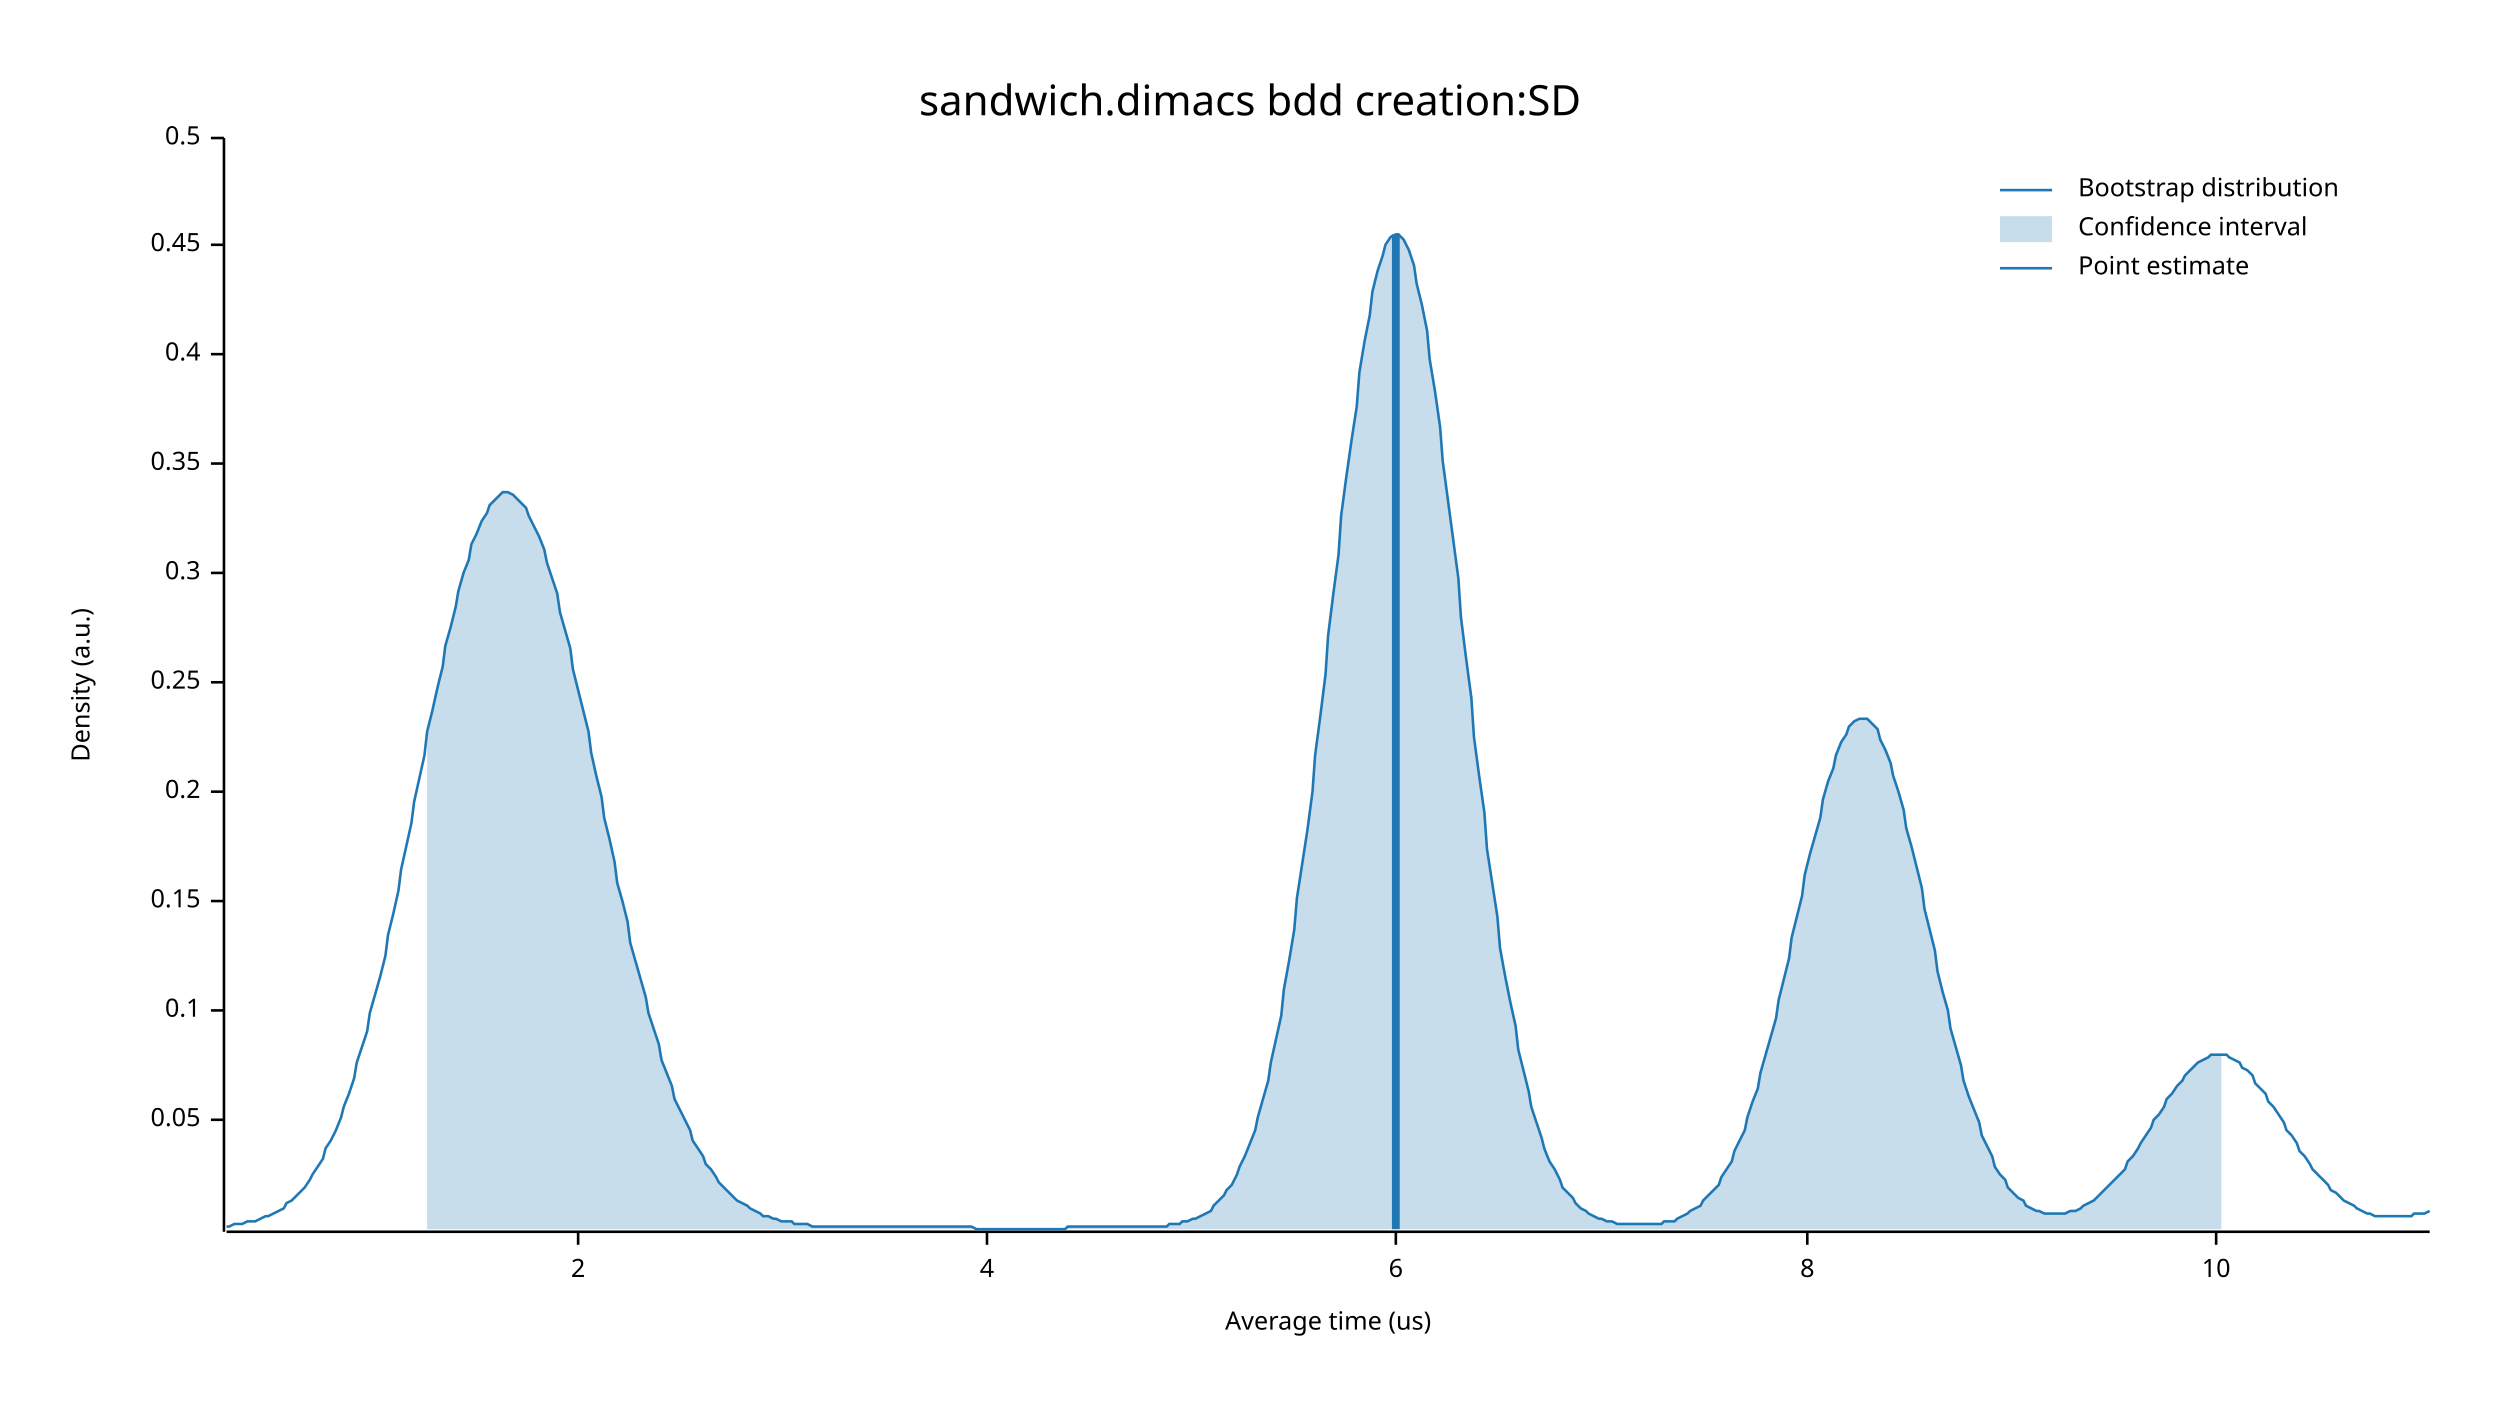
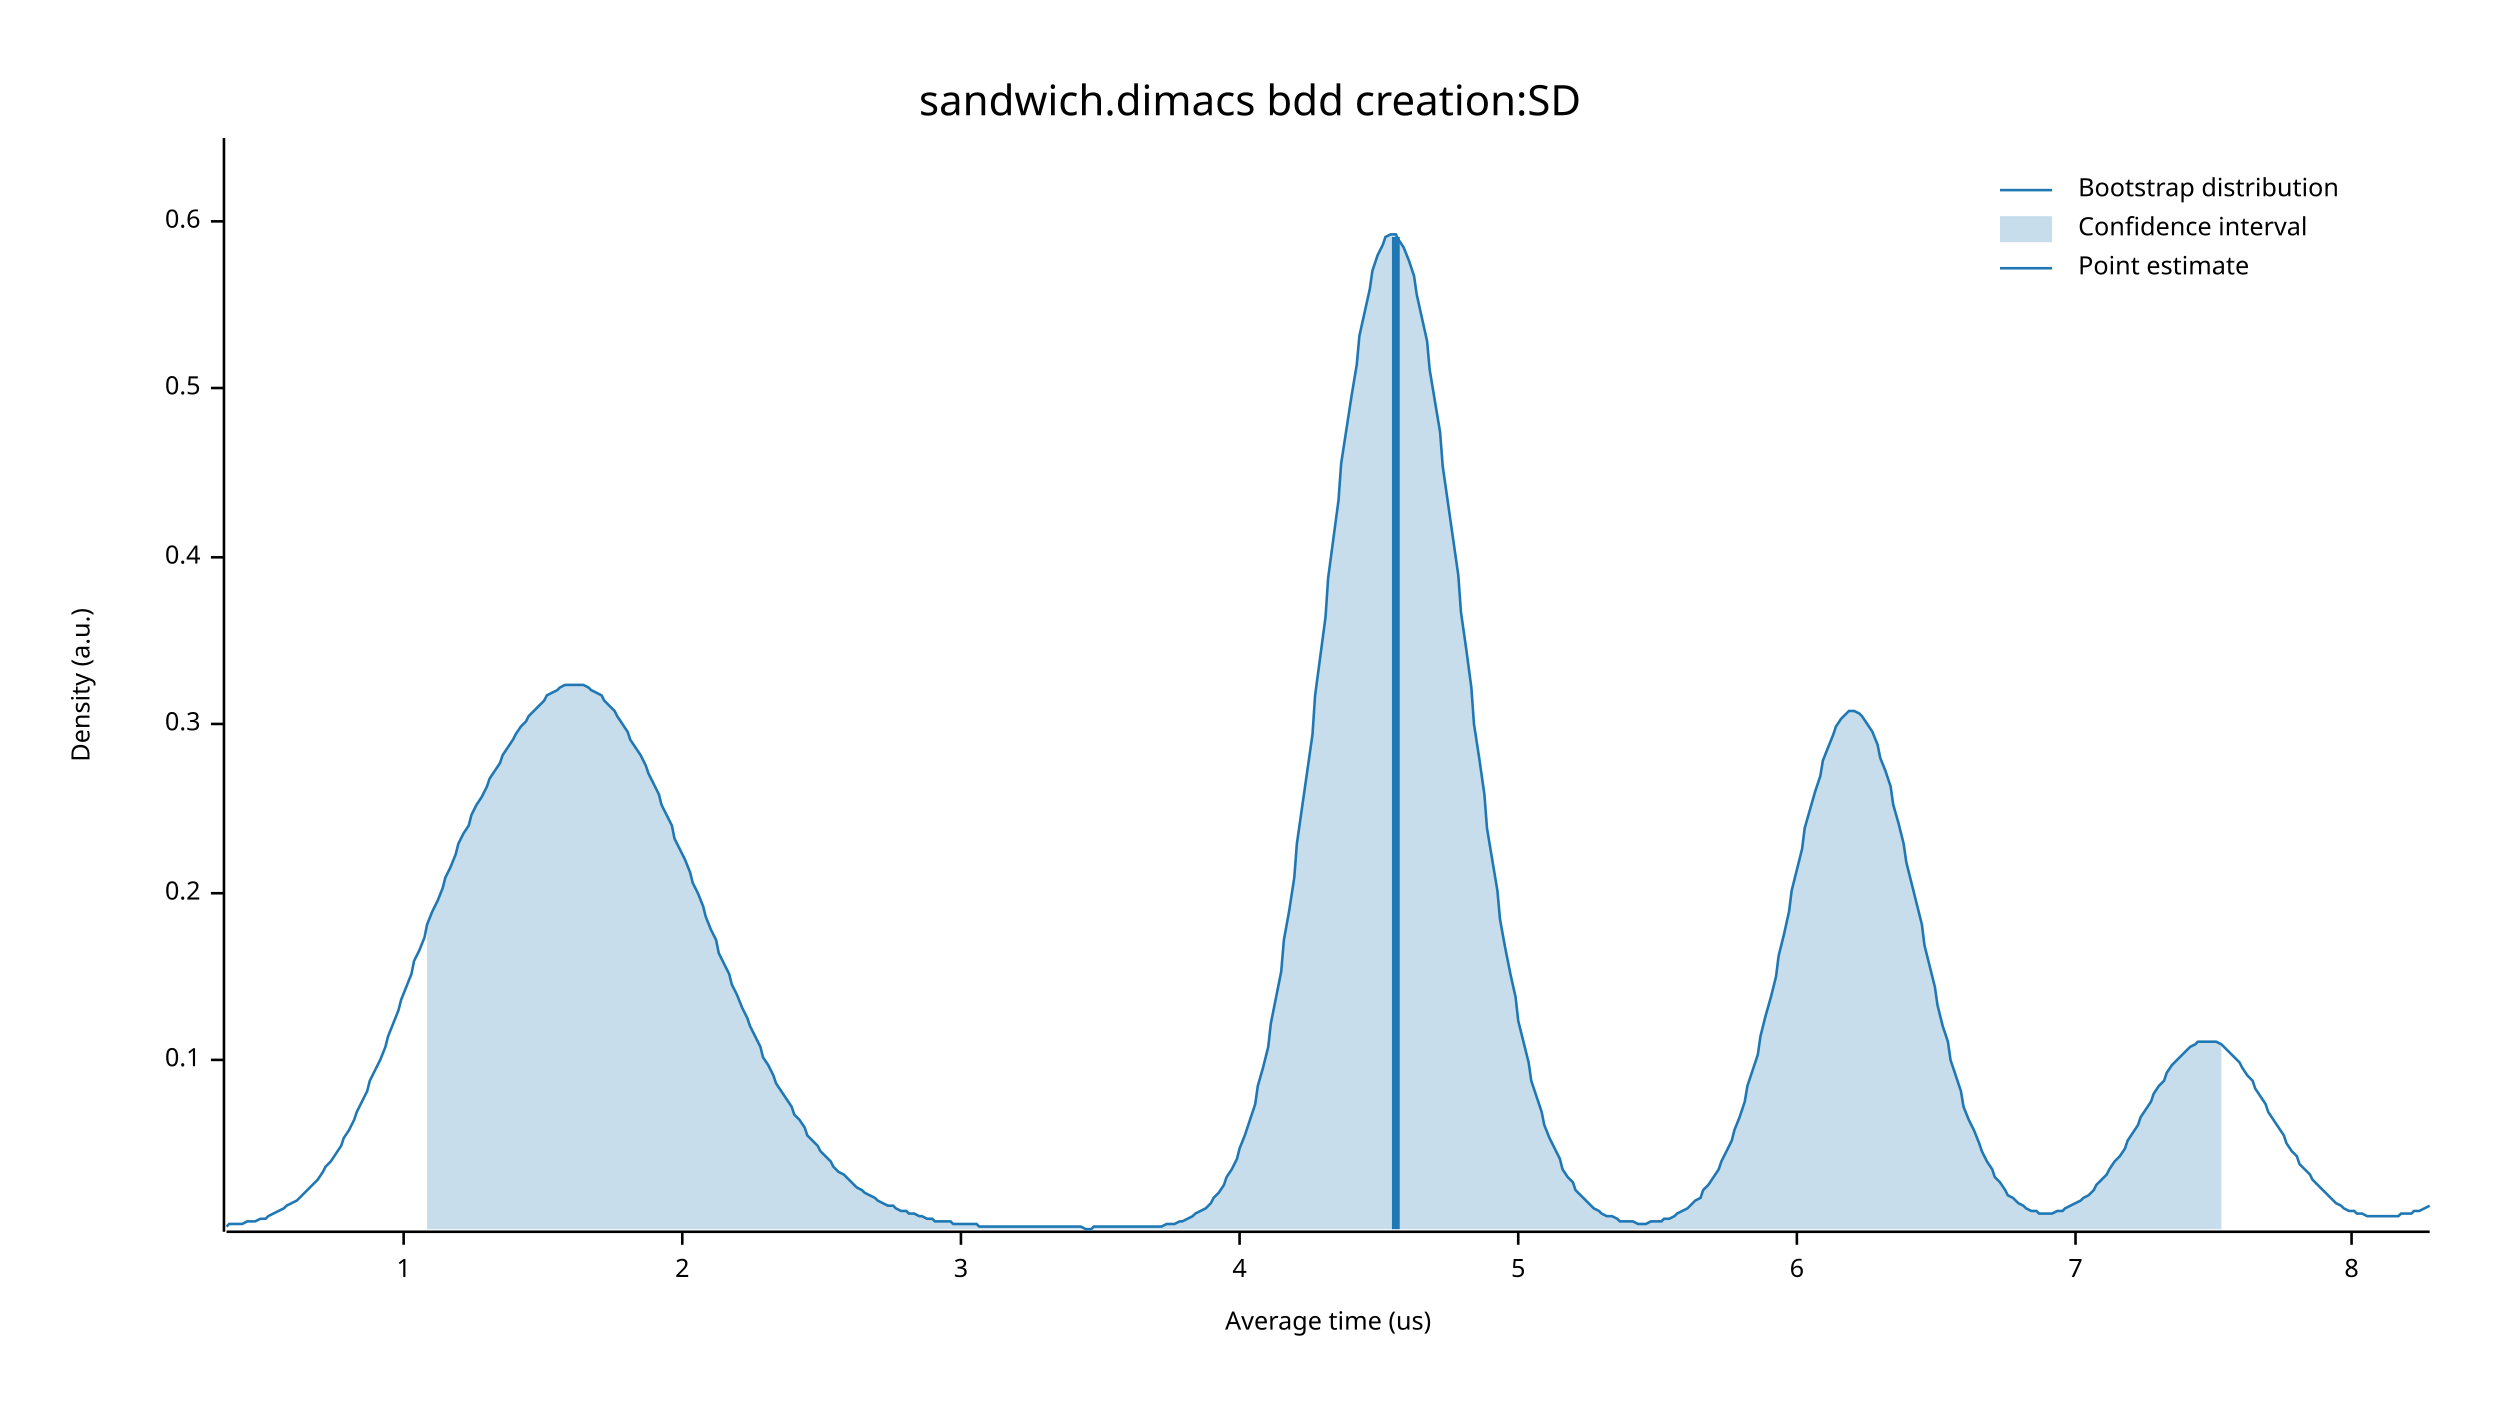
<svg xmlns="http://www.w3.org/2000/svg" width="960" height="540" viewBox="0 0 960 540">
  <text x="480" y="32" dy="0.76em" text-anchor="middle" font-family="sans-serif" font-size="16.129" opacity="1" fill="#000000">
sandwich.dimacs bdd creation:SD
</text>
  <text x="27" y="263" dy="0.76em" text-anchor="middle" font-family="sans-serif" font-size="9.677" opacity="1" fill="#000000" transform="rotate(270, 27, 263)">
Density (a.u.)
</text>
  <text x="510" y="513" dy="-0.5ex" text-anchor="middle" font-family="sans-serif" font-size="9.677" opacity="1" fill="#000000">
Average time (us)
</text>
  <polyline fill="none" opacity="1" stroke="#000000" stroke-width="1" points="86,53 86,473 " />
-   <text x="77" y="430" dy="0.5ex" text-anchor="end" font-family="sans-serif" font-size="9.677" opacity="1" fill="#000000">
- 0.05
- </text>
-   <polyline fill="none" opacity="1" stroke="#000000" stroke-width="1" points="81,430 86,430 " />
-   <text x="77" y="388" dy="0.5ex" text-anchor="end" font-family="sans-serif" font-size="9.677" opacity="1" fill="#000000">
+   <text x="77" y="407" dy="0.5ex" text-anchor="end" font-family="sans-serif" font-size="9.677" opacity="1" fill="#000000">
0.1
</text>
-   <polyline fill="none" opacity="1" stroke="#000000" stroke-width="1" points="81,388 86,388 " />
-   <text x="77" y="346" dy="0.5ex" text-anchor="end" font-family="sans-serif" font-size="9.677" opacity="1" fill="#000000">
- 0.15
- </text>
-   <polyline fill="none" opacity="1" stroke="#000000" stroke-width="1" points="81,346 86,346 " />
-   <text x="77" y="304" dy="0.5ex" text-anchor="end" font-family="sans-serif" font-size="9.677" opacity="1" fill="#000000">
+   <polyline fill="none" opacity="1" stroke="#000000" stroke-width="1" points="81,407 86,407 " />
+   <text x="77" y="343" dy="0.5ex" text-anchor="end" font-family="sans-serif" font-size="9.677" opacity="1" fill="#000000">
0.2
</text>
-   <polyline fill="none" opacity="1" stroke="#000000" stroke-width="1" points="81,304 86,304 " />
-   <text x="77" y="262" dy="0.5ex" text-anchor="end" font-family="sans-serif" font-size="9.677" opacity="1" fill="#000000">
- 0.25
- </text>
-   <polyline fill="none" opacity="1" stroke="#000000" stroke-width="1" points="81,262 86,262 " />
-   <text x="77" y="220" dy="0.5ex" text-anchor="end" font-family="sans-serif" font-size="9.677" opacity="1" fill="#000000">
+   <polyline fill="none" opacity="1" stroke="#000000" stroke-width="1" points="81,343 86,343 " />
+   <text x="77" y="278" dy="0.5ex" text-anchor="end" font-family="sans-serif" font-size="9.677" opacity="1" fill="#000000">
0.3
</text>
-   <polyline fill="none" opacity="1" stroke="#000000" stroke-width="1" points="81,220 86,220 " />
-   <text x="77" y="178" dy="0.5ex" text-anchor="end" font-family="sans-serif" font-size="9.677" opacity="1" fill="#000000">
- 0.35
- </text>
-   <polyline fill="none" opacity="1" stroke="#000000" stroke-width="1" points="81,178 86,178 " />
-   <text x="77" y="136" dy="0.5ex" text-anchor="end" font-family="sans-serif" font-size="9.677" opacity="1" fill="#000000">
+   <polyline fill="none" opacity="1" stroke="#000000" stroke-width="1" points="81,278 86,278 " />
+   <text x="77" y="214" dy="0.5ex" text-anchor="end" font-family="sans-serif" font-size="9.677" opacity="1" fill="#000000">
0.4
</text>
-   <polyline fill="none" opacity="1" stroke="#000000" stroke-width="1" points="81,136 86,136 " />
-   <text x="77" y="94" dy="0.5ex" text-anchor="end" font-family="sans-serif" font-size="9.677" opacity="1" fill="#000000">
- 0.45
- </text>
-   <polyline fill="none" opacity="1" stroke="#000000" stroke-width="1" points="81,94 86,94 " />
-   <text x="77" y="53" dy="0.5ex" text-anchor="end" font-family="sans-serif" font-size="9.677" opacity="1" fill="#000000">
+   <polyline fill="none" opacity="1" stroke="#000000" stroke-width="1" points="81,214 86,214 " />
+   <text x="77" y="149" dy="0.5ex" text-anchor="end" font-family="sans-serif" font-size="9.677" opacity="1" fill="#000000">
0.5
</text>
-   <polyline fill="none" opacity="1" stroke="#000000" stroke-width="1" points="81,53 86,53 " />
+   <polyline fill="none" opacity="1" stroke="#000000" stroke-width="1" points="81,149 86,149 " />
+   <text x="77" y="85" dy="0.5ex" text-anchor="end" font-family="sans-serif" font-size="9.677" opacity="1" fill="#000000">
+ 0.6
+ </text>
+   <polyline fill="none" opacity="1" stroke="#000000" stroke-width="1" points="81,85 86,85 " />
  <polyline fill="none" opacity="1" stroke="#000000" stroke-width="1" points="87,473 933,473 " />
-   <text x="222" y="483" dy="0.76em" text-anchor="middle" font-family="sans-serif" font-size="9.677" opacity="1" fill="#000000">
+   <text x="155" y="483" dy="0.76em" text-anchor="middle" font-family="sans-serif" font-size="9.677" opacity="1" fill="#000000">
+ 1
+ </text>
+   <polyline fill="none" opacity="1" stroke="#000000" stroke-width="1" points="155,473 155,478 " />
+   <text x="262" y="483" dy="0.76em" text-anchor="middle" font-family="sans-serif" font-size="9.677" opacity="1" fill="#000000">
2
</text>
-   <polyline fill="none" opacity="1" stroke="#000000" stroke-width="1" points="222,473 222,478 " />
-   <text x="379" y="483" dy="0.76em" text-anchor="middle" font-family="sans-serif" font-size="9.677" opacity="1" fill="#000000">
+   <polyline fill="none" opacity="1" stroke="#000000" stroke-width="1" points="262,473 262,478 " />
+   <text x="369" y="483" dy="0.76em" text-anchor="middle" font-family="sans-serif" font-size="9.677" opacity="1" fill="#000000">
+ 3
+ </text>
+   <polyline fill="none" opacity="1" stroke="#000000" stroke-width="1" points="369,473 369,478 " />
+   <text x="476" y="483" dy="0.76em" text-anchor="middle" font-family="sans-serif" font-size="9.677" opacity="1" fill="#000000">
4
</text>
-   <polyline fill="none" opacity="1" stroke="#000000" stroke-width="1" points="379,473 379,478 " />
-   <text x="536" y="483" dy="0.76em" text-anchor="middle" font-family="sans-serif" font-size="9.677" opacity="1" fill="#000000">
+   <polyline fill="none" opacity="1" stroke="#000000" stroke-width="1" points="476,473 476,478 " />
+   <text x="583" y="483" dy="0.76em" text-anchor="middle" font-family="sans-serif" font-size="9.677" opacity="1" fill="#000000">
+ 5
+ </text>
+   <polyline fill="none" opacity="1" stroke="#000000" stroke-width="1" points="583,473 583,478 " />
+   <text x="690" y="483" dy="0.76em" text-anchor="middle" font-family="sans-serif" font-size="9.677" opacity="1" fill="#000000">
6
</text>
-   <polyline fill="none" opacity="1" stroke="#000000" stroke-width="1" points="536,473 536,478 " />
-   <text x="694" y="483" dy="0.76em" text-anchor="middle" font-family="sans-serif" font-size="9.677" opacity="1" fill="#000000">
+   <polyline fill="none" opacity="1" stroke="#000000" stroke-width="1" points="690,473 690,478 " />
+   <text x="797" y="483" dy="0.76em" text-anchor="middle" font-family="sans-serif" font-size="9.677" opacity="1" fill="#000000">
+ 7
+ </text>
+   <polyline fill="none" opacity="1" stroke="#000000" stroke-width="1" points="797,473 797,478 " />
+   <text x="903" y="483" dy="0.76em" text-anchor="middle" font-family="sans-serif" font-size="9.677" opacity="1" fill="#000000">
8
</text>
-   <polyline fill="none" opacity="1" stroke="#000000" stroke-width="1" points="694,473 694,478 " />
-   <text x="851" y="483" dy="0.76em" text-anchor="middle" font-family="sans-serif" font-size="9.677" opacity="1" fill="#000000">
- 10
- </text>
-   <polyline fill="none" opacity="1" stroke="#000000" stroke-width="1" points="851,473 851,478 " />
-   <polyline fill="none" opacity="1" stroke="#1F78B4" stroke-width="1" points="87,471 88,471 90,470 92,470 93,470 95,469 97,469 98,469 100,468 102,467 103,467 105,466 107,465 109,464 110,462 112,461 114,459 115,458 117,456 119,453 120,451 122,448 124,445 125,441 127,438 129,434 131,429 132,425 134,420 136,414 137,408 139,402 141,396 142,389 144,382 146,375 148,367 149,359 151,351 153,342 154,334 156,325 158,316 159,308 161,299 163,290 164,281 166,273 168,264 170,256 171,248 173,241 175,233 176,227 178,220 180,215 181,209 183,205 185,200 187,197 188,194 190,192 192,190 193,189 195,189 197,190 198,191 200,193 202,195 203,198 205,202 207,206 209,211 210,216 212,222 214,228 215,235 217,242 219,249 220,257 222,265 224,273 226,281 227,289 229,298 231,306 232,314 234,322 236,331 237,339 239,346 241,354 242,362 244,369 246,376 248,383 249,389 251,395 253,401 254,407 256,412 258,417 259,422 261,426 263,430 265,434 266,438 268,441 270,444 271,447 273,449 275,452 276,454 278,456 280,458 281,459 283,461 285,462 287,463 288,464 290,465 292,466 293,467 295,467 297,468 298,468 300,469 302,469 304,469 305,470 307,470 309,470 310,470 312,471 314,471 315,471 317,471 319,471 320,471 322,471 324,471 326,471 327,471 329,471 331,471 332,471 334,471 336,471 337,471 339,471 341,471 343,471 344,471 346,471 348,471 349,471 351,471 353,471 354,471 356,471 358,471 359,471 361,471 363,471 365,471 366,471 368,471 370,471 371,471 373,471 375,472 376,472 378,472 380,472 381,472 383,472 385,472 387,472 388,472 390,472 392,472 393,472 395,472 397,472 398,472 400,472 402,472 404,472 405,472 407,472 409,472 410,471 412,471 414,471 415,471 417,471 419,471 420,471 422,471 424,471 426,471 427,471 429,471 431,471 432,471 434,471 436,471 437,471 439,471 441,471 443,471 444,471 446,471 448,471 449,470 451,470 453,470 454,469 456,469 458,468 459,468 461,467 463,466 465,465 466,463 468,461 470,459 471,457 473,455 475,451 476,448 478,444 480,439 482,434 483,429 485,422 487,415 488,408 490,399 492,390 493,380 495,369 497,357 498,345 500,332 502,319 504,304 505,290 507,275 509,259 510,244 512,228 514,213 515,198 517,183 519,169 521,156 522,143 524,131 526,121 527,112 529,104 531,98 532,94 534,91 536,90 537,90 539,92 541,96 543,102 544,109 546,117 548,127 549,138 551,150 553,164 554,177 556,192 558,207 560,222 561,237 563,253 565,268 566,283 568,298 570,312 571,326 573,339 575,352 576,364 578,375 580,385 582,394 583,403 585,411 587,419 588,425 590,431 592,437 593,441 595,446 597,449 599,453 600,456 602,458 604,460 605,462 607,464 609,465 610,466 612,467 614,468 615,468 617,469 619,469 621,470 622,470 624,470 626,470 627,470 629,470 631,470 632,470 634,470 636,470 638,470 639,469 641,469 643,469 644,468 646,467 648,466 649,465 651,464 653,463 654,461 656,459 658,457 660,455 661,452 663,449 665,446 666,442 668,438 670,434 671,429 673,423 675,418 676,412 678,405 680,398 682,391 683,384 685,376 687,368 688,360 690,352 692,344 693,336 695,328 697,321 699,314 700,307 702,300 704,295 705,290 707,285 709,282 710,279 712,277 714,276 715,276 717,276 719,278 721,280 722,284 724,288 726,293 727,298 729,304 731,311 732,318 734,325 736,333 738,341 739,349 741,357 743,365 744,373 746,381 748,388 749,395 751,402 753,409 754,415 756,421 758,426 760,431 761,436 763,440 765,444 766,448 768,451 770,453 771,456 773,458 775,460 777,461 778,463 780,464 782,465 783,465 785,466 787,466 788,466 790,466 792,466 793,466 795,465 797,465 799,464 800,463 802,462 804,461 805,460 807,458 809,456 810,455 812,453 814,451 816,449 817,446 819,444 821,441 822,439 824,436 826,433 827,430 829,428 831,425 832,422 834,420 836,417 838,415 839,413 841,411 843,409 844,408 846,407 848,406 849,405 851,405 853,405 855,405 856,406 858,407 860,408 861,410 863,411 865,413 866,416 868,418 870,420 871,423 873,425 875,428 877,431 878,434 880,436 882,439 883,442 885,444 887,447 888,449 890,451 892,453 894,455 895,457 897,458 899,460 900,461 902,462 904,463 905,464 907,465 909,466 910,466 912,467 914,467 916,467 917,467 919,467 921,467 922,467 924,467 926,467 927,466 929,466 931,466 933,465 " />
-   <polygon opacity="0.25" fill="#1F78B4" points="164,281 166,273 168,264 170,256 171,248 173,241 175,233 176,227 178,220 180,215 181,209 183,205 185,200 187,197 188,194 190,192 192,190 193,189 195,189 197,190 198,191 200,193 202,195 203,198 205,202 207,206 209,211 210,216 212,222 214,228 215,235 217,242 219,249 220,257 222,265 224,273 226,281 227,289 229,298 231,306 232,314 234,322 236,331 237,339 239,346 241,354 242,362 244,369 246,376 248,383 249,389 251,395 253,401 254,407 256,412 258,417 259,422 261,426 263,430 265,434 266,438 268,441 270,444 271,447 273,449 275,452 276,454 278,456 280,458 281,459 283,461 285,462 287,463 288,464 290,465 292,466 293,467 295,467 297,468 298,468 300,469 302,469 304,469 305,470 307,470 309,470 310,470 312,471 314,471 315,471 317,471 319,471 320,471 322,471 324,471 326,471 327,471 329,471 331,471 332,471 334,471 336,471 337,471 339,471 341,471 343,471 344,471 346,471 348,471 349,471 351,471 353,471 354,471 356,471 358,471 359,471 361,471 363,471 365,471 366,471 368,471 370,471 371,471 373,471 375,472 376,472 378,472 380,472 381,472 383,472 385,472 387,472 388,472 390,472 392,472 393,472 395,472 397,472 398,472 400,472 402,472 404,472 405,472 407,472 409,472 410,471 412,471 414,471 415,471 417,471 419,471 420,471 422,471 424,471 426,471 427,471 429,471 431,471 432,471 434,471 436,471 437,471 439,471 441,471 443,471 444,471 446,471 448,471 449,470 451,470 453,470 454,469 456,469 458,468 459,468 461,467 463,466 465,465 466,463 468,461 470,459 471,457 473,455 475,451 476,448 478,444 480,439 482,434 483,429 485,422 487,415 488,408 490,399 492,390 493,380 495,369 497,357 498,345 500,332 502,319 504,304 505,290 507,275 509,259 510,244 512,228 514,213 515,198 517,183 519,169 521,156 522,143 524,131 526,121 527,112 529,104 531,98 532,94 534,91 536,90 537,90 539,92 541,96 543,102 544,109 546,117 548,127 549,138 551,150 553,164 554,177 556,192 558,207 560,222 561,237 563,253 565,268 566,283 568,298 570,312 571,326 573,339 575,352 576,364 578,375 580,385 582,394 583,403 585,411 587,419 588,425 590,431 592,437 593,441 595,446 597,449 599,453 600,456 602,458 604,460 605,462 607,464 609,465 610,466 612,467 614,468 615,468 617,469 619,469 621,470 622,470 624,470 626,470 627,470 629,470 631,470 632,470 634,470 636,470 638,470 639,469 641,469 643,469 644,468 646,467 648,466 649,465 651,464 653,463 654,461 656,459 658,457 660,455 661,452 663,449 665,446 666,442 668,438 670,434 671,429 673,423 675,418 676,412 678,405 680,398 682,391 683,384 685,376 687,368 688,360 690,352 692,344 693,336 695,328 697,321 699,314 700,307 702,300 704,295 705,290 707,285 709,282 710,279 712,277 714,276 715,276 717,276 719,278 721,280 722,284 724,288 726,293 727,298 729,304 731,311 732,318 734,325 736,333 738,341 739,349 741,357 743,365 744,373 746,381 748,388 749,395 751,402 753,409 754,415 756,421 758,426 760,431 761,436 763,440 765,444 766,448 768,451 770,453 771,456 773,458 775,460 777,461 778,463 780,464 782,465 783,465 785,466 787,466 788,466 790,466 792,466 793,466 795,465 797,465 799,464 800,463 802,462 804,461 805,460 807,458 809,456 810,455 812,453 814,451 816,449 817,446 819,444 821,441 822,439 824,436 826,433 827,430 829,428 831,425 832,422 834,420 836,417 838,415 839,413 841,411 843,409 844,408 846,407 848,406 849,405 851,405 853,405 853,472 164,472 " />
-   <polyline fill="none" opacity="1" stroke="#1F78B4" stroke-width="3" points="536,472 536,90 " />
+   <polyline fill="none" opacity="1" stroke="#000000" stroke-width="1" points="903,473 903,478 " />
+   <polyline fill="none" opacity="1" stroke="#1F78B4" stroke-width="1" points="87,471 88,470 90,470 92,470 93,470 95,469 97,469 98,469 100,468 102,468 103,467 105,466 107,465 109,464 110,463 112,462 114,461 115,460 117,458 119,456 120,455 122,453 124,450 125,448 127,446 129,443 131,440 132,437 134,434 136,430 137,427 139,423 141,419 142,415 144,411 146,407 148,402 149,398 151,393 153,388 154,384 156,379 158,374 159,369 161,365 163,360 164,355 166,350 168,346 170,341 171,337 173,333 175,328 176,324 178,320 180,317 181,313 183,309 185,306 187,302 188,299 190,296 192,293 193,290 195,287 197,284 198,282 200,279 202,277 203,275 205,273 207,271 209,269 210,267 212,266 214,265 215,264 217,263 219,263 220,263 222,263 224,263 226,264 227,265 229,266 231,267 232,269 234,271 236,273 237,275 239,278 241,281 242,284 244,287 246,290 248,294 249,297 251,301 253,305 254,309 256,313 258,317 259,322 261,326 263,330 265,335 266,339 268,343 270,348 271,352 273,357 275,361 276,366 278,370 280,374 281,378 283,382 285,387 287,391 288,394 290,398 292,402 293,406 295,409 297,413 298,416 300,419 302,422 304,425 305,428 307,430 309,433 310,436 312,438 314,440 315,442 317,444 319,446 320,448 322,450 324,451 326,453 327,454 329,456 331,457 332,458 334,459 336,460 337,461 339,462 341,463 343,463 344,464 346,465 348,465 349,466 351,466 353,467 354,467 356,468 358,468 359,469 361,469 363,469 365,469 366,470 368,470 370,470 371,470 373,470 375,470 376,471 378,471 380,471 381,471 383,471 385,471 387,471 388,471 390,471 392,471 393,471 395,471 397,471 398,471 400,471 402,471 404,471 405,471 407,471 409,471 410,471 412,471 414,471 415,471 417,472 419,472 420,471 422,471 424,471 426,471 427,471 429,471 431,471 432,471 434,471 436,471 437,471 439,471 441,471 443,471 444,471 446,471 448,470 449,470 451,470 453,469 454,469 456,468 458,467 459,466 461,465 463,464 465,462 466,460 468,458 470,455 471,452 473,449 475,445 476,441 478,436 480,430 482,424 483,417 485,410 487,402 488,393 490,383 492,373 493,361 495,350 497,337 498,324 500,310 502,296 504,282 505,267 507,252 509,237 510,222 512,207 514,192 515,178 517,165 519,152 521,140 522,129 524,120 526,111 527,104 529,98 531,94 532,91 534,90 536,90 537,92 539,95 541,100 543,106 544,113 546,122 548,131 549,142 551,154 553,166 554,179 556,193 558,207 560,221 561,235 563,249 565,264 566,278 568,291 570,305 571,318 573,330 575,342 576,353 578,364 580,374 582,383 583,392 585,400 587,408 588,415 590,421 592,427 593,432 595,437 597,441 599,445 600,449 602,452 604,454 605,457 607,459 609,461 610,462 612,464 614,465 615,466 617,467 619,467 621,468 622,469 624,469 626,469 627,469 629,470 631,470 632,470 634,469 636,469 638,469 639,468 641,468 643,467 644,466 646,465 648,464 649,463 651,461 653,460 654,457 656,455 658,452 660,449 661,446 663,442 665,438 666,434 668,429 670,423 671,417 673,411 675,405 676,398 678,390 680,383 682,375 683,367 685,359 687,350 688,342 690,334 692,326 693,318 695,311 697,304 699,298 700,292 702,287 704,282 705,279 707,276 709,274 710,273 712,273 714,274 715,275 717,278 719,281 721,286 722,291 724,296 726,302 727,309 729,316 731,324 732,331 734,339 736,347 738,355 739,363 741,371 743,379 744,386 746,394 748,400 749,407 751,413 753,419 754,425 756,430 758,434 760,439 761,442 763,446 765,449 766,452 768,454 770,457 771,459 773,460 775,462 777,463 778,464 780,465 782,465 783,466 785,466 787,466 788,466 790,465 792,465 793,464 795,463 797,462 799,461 800,460 802,459 804,457 805,455 807,453 809,451 810,449 812,446 814,444 816,441 817,438 819,435 821,432 822,429 824,426 826,423 827,420 829,417 831,415 832,412 834,409 836,407 838,405 839,404 841,402 843,401 844,400 846,400 848,400 849,400 851,400 853,401 855,403 856,404 858,406 860,408 861,410 863,413 865,415 866,418 868,421 870,424 871,427 873,430 875,433 877,436 878,439 880,442 882,444 883,447 885,449 887,451 888,453 890,455 892,457 894,459 895,460 897,462 899,463 900,464 902,465 904,465 905,466 907,466 909,467 910,467 912,467 914,467 916,467 917,467 919,467 921,467 922,466 924,466 926,466 927,465 929,465 931,464 933,463 " />
+   <polygon opacity="0.25" fill="#1F78B4" points="164,355 166,350 168,346 170,341 171,337 173,333 175,328 176,324 178,320 180,317 181,313 183,309 185,306 187,302 188,299 190,296 192,293 193,290 195,287 197,284 198,282 200,279 202,277 203,275 205,273 207,271 209,269 210,267 212,266 214,265 215,264 217,263 219,263 220,263 222,263 224,263 226,264 227,265 229,266 231,267 232,269 234,271 236,273 237,275 239,278 241,281 242,284 244,287 246,290 248,294 249,297 251,301 253,305 254,309 256,313 258,317 259,322 261,326 263,330 265,335 266,339 268,343 270,348 271,352 273,357 275,361 276,366 278,370 280,374 281,378 283,382 285,387 287,391 288,394 290,398 292,402 293,406 295,409 297,413 298,416 300,419 302,422 304,425 305,428 307,430 309,433 310,436 312,438 314,440 315,442 317,444 319,446 320,448 322,450 324,451 326,453 327,454 329,456 331,457 332,458 334,459 336,460 337,461 339,462 341,463 343,463 344,464 346,465 348,465 349,466 351,466 353,467 354,467 356,468 358,468 359,469 361,469 363,469 365,469 366,470 368,470 370,470 371,470 373,470 375,470 376,471 378,471 380,471 381,471 383,471 385,471 387,471 388,471 390,471 392,471 393,471 395,471 397,471 398,471 400,471 402,471 404,471 405,471 407,471 409,471 410,471 412,471 414,471 415,471 417,472 419,472 420,471 422,471 424,471 426,471 427,471 429,471 431,471 432,471 434,471 436,471 437,471 439,471 441,471 443,471 444,471 446,471 448,470 449,470 451,470 453,469 454,469 456,468 458,467 459,466 461,465 463,464 465,462 466,460 468,458 470,455 471,452 473,449 475,445 476,441 478,436 480,430 482,424 483,417 485,410 487,402 488,393 490,383 492,373 493,361 495,350 497,337 498,324 500,310 502,296 504,282 505,267 507,252 509,237 510,222 512,207 514,192 515,178 517,165 519,152 521,140 522,129 524,120 526,111 527,104 529,98 531,94 532,91 534,90 536,90 537,92 539,95 541,100 543,106 544,113 546,122 548,131 549,142 551,154 553,166 554,179 556,193 558,207 560,221 561,235 563,249 565,264 566,278 568,291 570,305 571,318 573,330 575,342 576,353 578,364 580,374 582,383 583,392 585,400 587,408 588,415 590,421 592,427 593,432 595,437 597,441 599,445 600,449 602,452 604,454 605,457 607,459 609,461 610,462 612,464 614,465 615,466 617,467 619,467 621,468 622,469 624,469 626,469 627,469 629,470 631,470 632,470 634,469 636,469 638,469 639,468 641,468 643,467 644,466 646,465 648,464 649,463 651,461 653,460 654,457 656,455 658,452 660,449 661,446 663,442 665,438 666,434 668,429 670,423 671,417 673,411 675,405 676,398 678,390 680,383 682,375 683,367 685,359 687,350 688,342 690,334 692,326 693,318 695,311 697,304 699,298 700,292 702,287 704,282 705,279 707,276 709,274 710,273 712,273 714,274 715,275 717,278 719,281 721,286 722,291 724,296 726,302 727,309 729,316 731,324 732,331 734,339 736,347 738,355 739,363 741,371 743,379 744,386 746,394 748,400 749,407 751,413 753,419 754,425 756,430 758,434 760,439 761,442 763,446 765,449 766,452 768,454 770,457 771,459 773,460 775,462 777,463 778,464 780,465 782,465 783,466 785,466 787,466 788,466 790,465 792,465 793,464 795,463 797,462 799,461 800,460 802,459 804,457 805,455 807,453 809,451 810,449 812,446 814,444 816,441 817,438 819,435 821,432 822,429 824,426 826,423 827,420 829,417 831,415 832,412 834,409 836,407 838,405 839,404 841,402 843,401 844,400 846,400 848,400 849,400 851,400 853,401 853,472 164,472 " />
+   <polyline fill="none" opacity="1" stroke="#1F78B4" stroke-width="3" points="536,472 536,91 " />
  <text x="798" y="68" dy="0.76em" text-anchor="start" font-family="sans-serif" font-size="9.677" opacity="1" fill="#000000">
Bootstrap distribution
</text>
  <text x="798" y="83" dy="0.76em" text-anchor="start" font-family="sans-serif" font-size="9.677" opacity="1" fill="#000000">
Confidence interval
</text>
  <text x="798" y="98" dy="0.76em" text-anchor="start" font-family="sans-serif" font-size="9.677" opacity="1" fill="#000000">
Point estimate
</text>
  <polyline fill="none" opacity="1" stroke="#1F78B4" stroke-width="1" points="768,73 788,73 " />
  <rect x="768" y="83" width="20" height="10" opacity="0.25" fill="#1F78B4" stroke="none" />
  <polyline fill="none" opacity="1" stroke="#1F78B4" stroke-width="1" points="768,103 788,103 " />
</svg>
